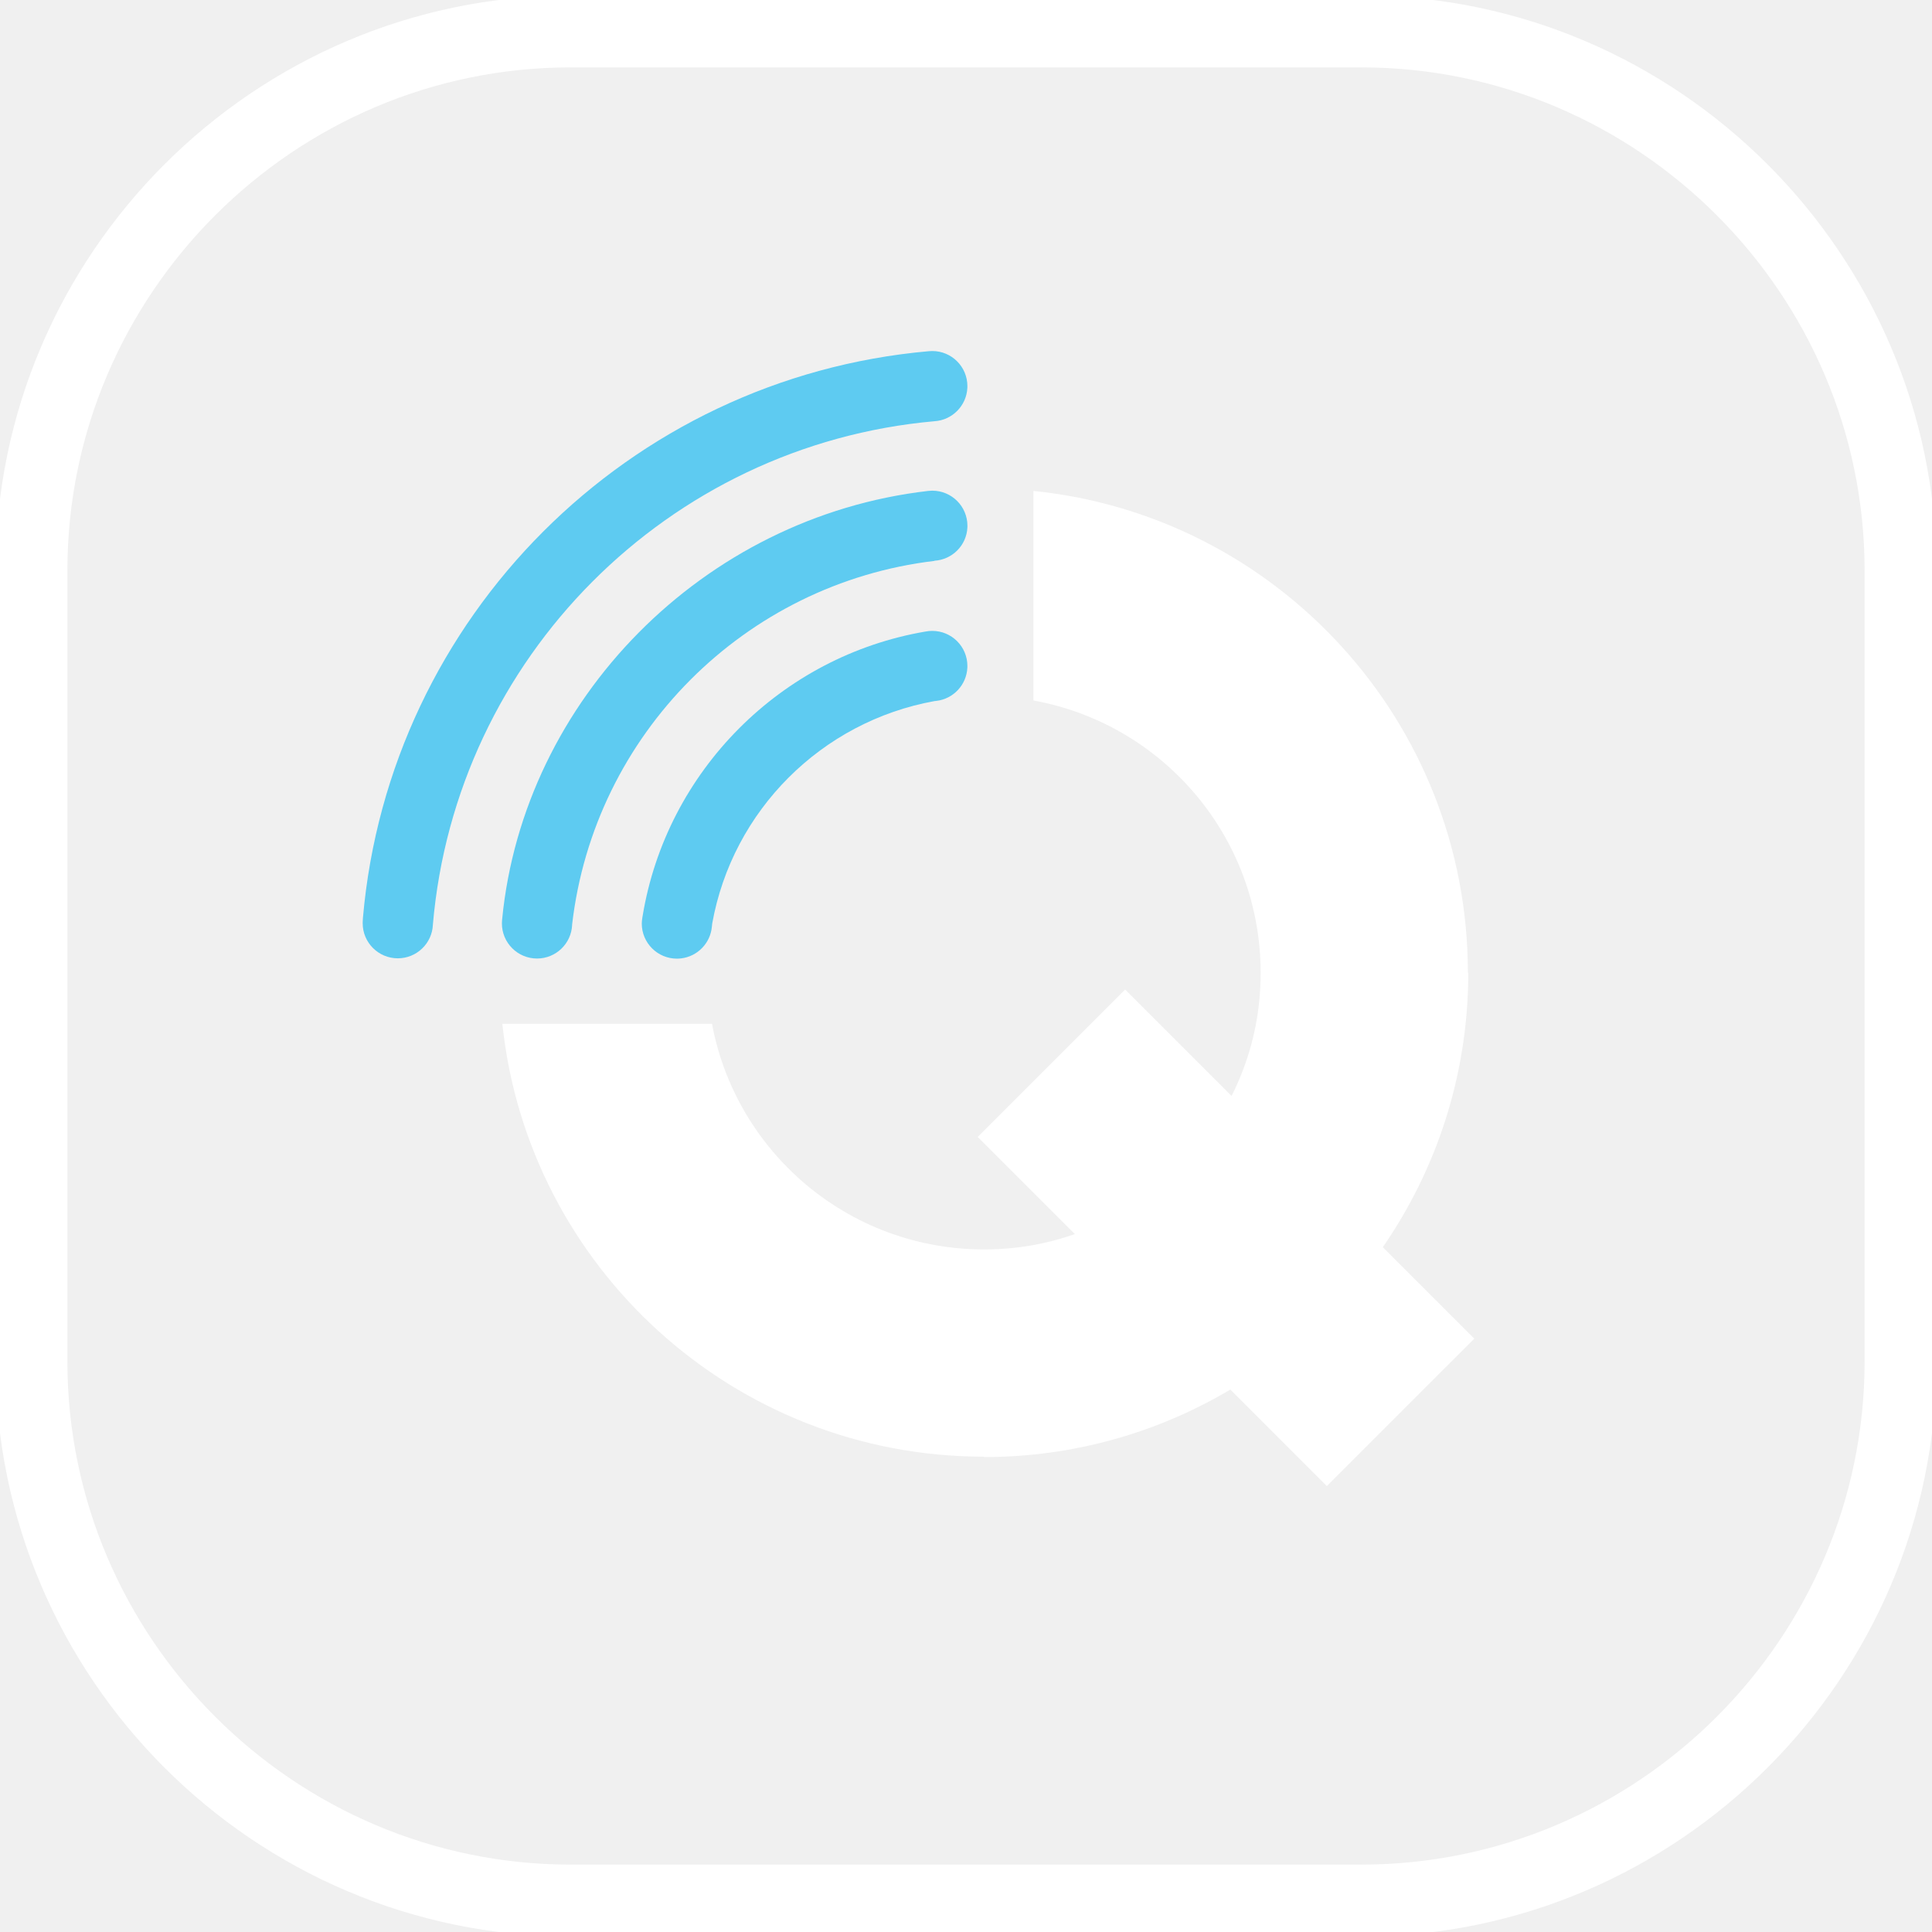
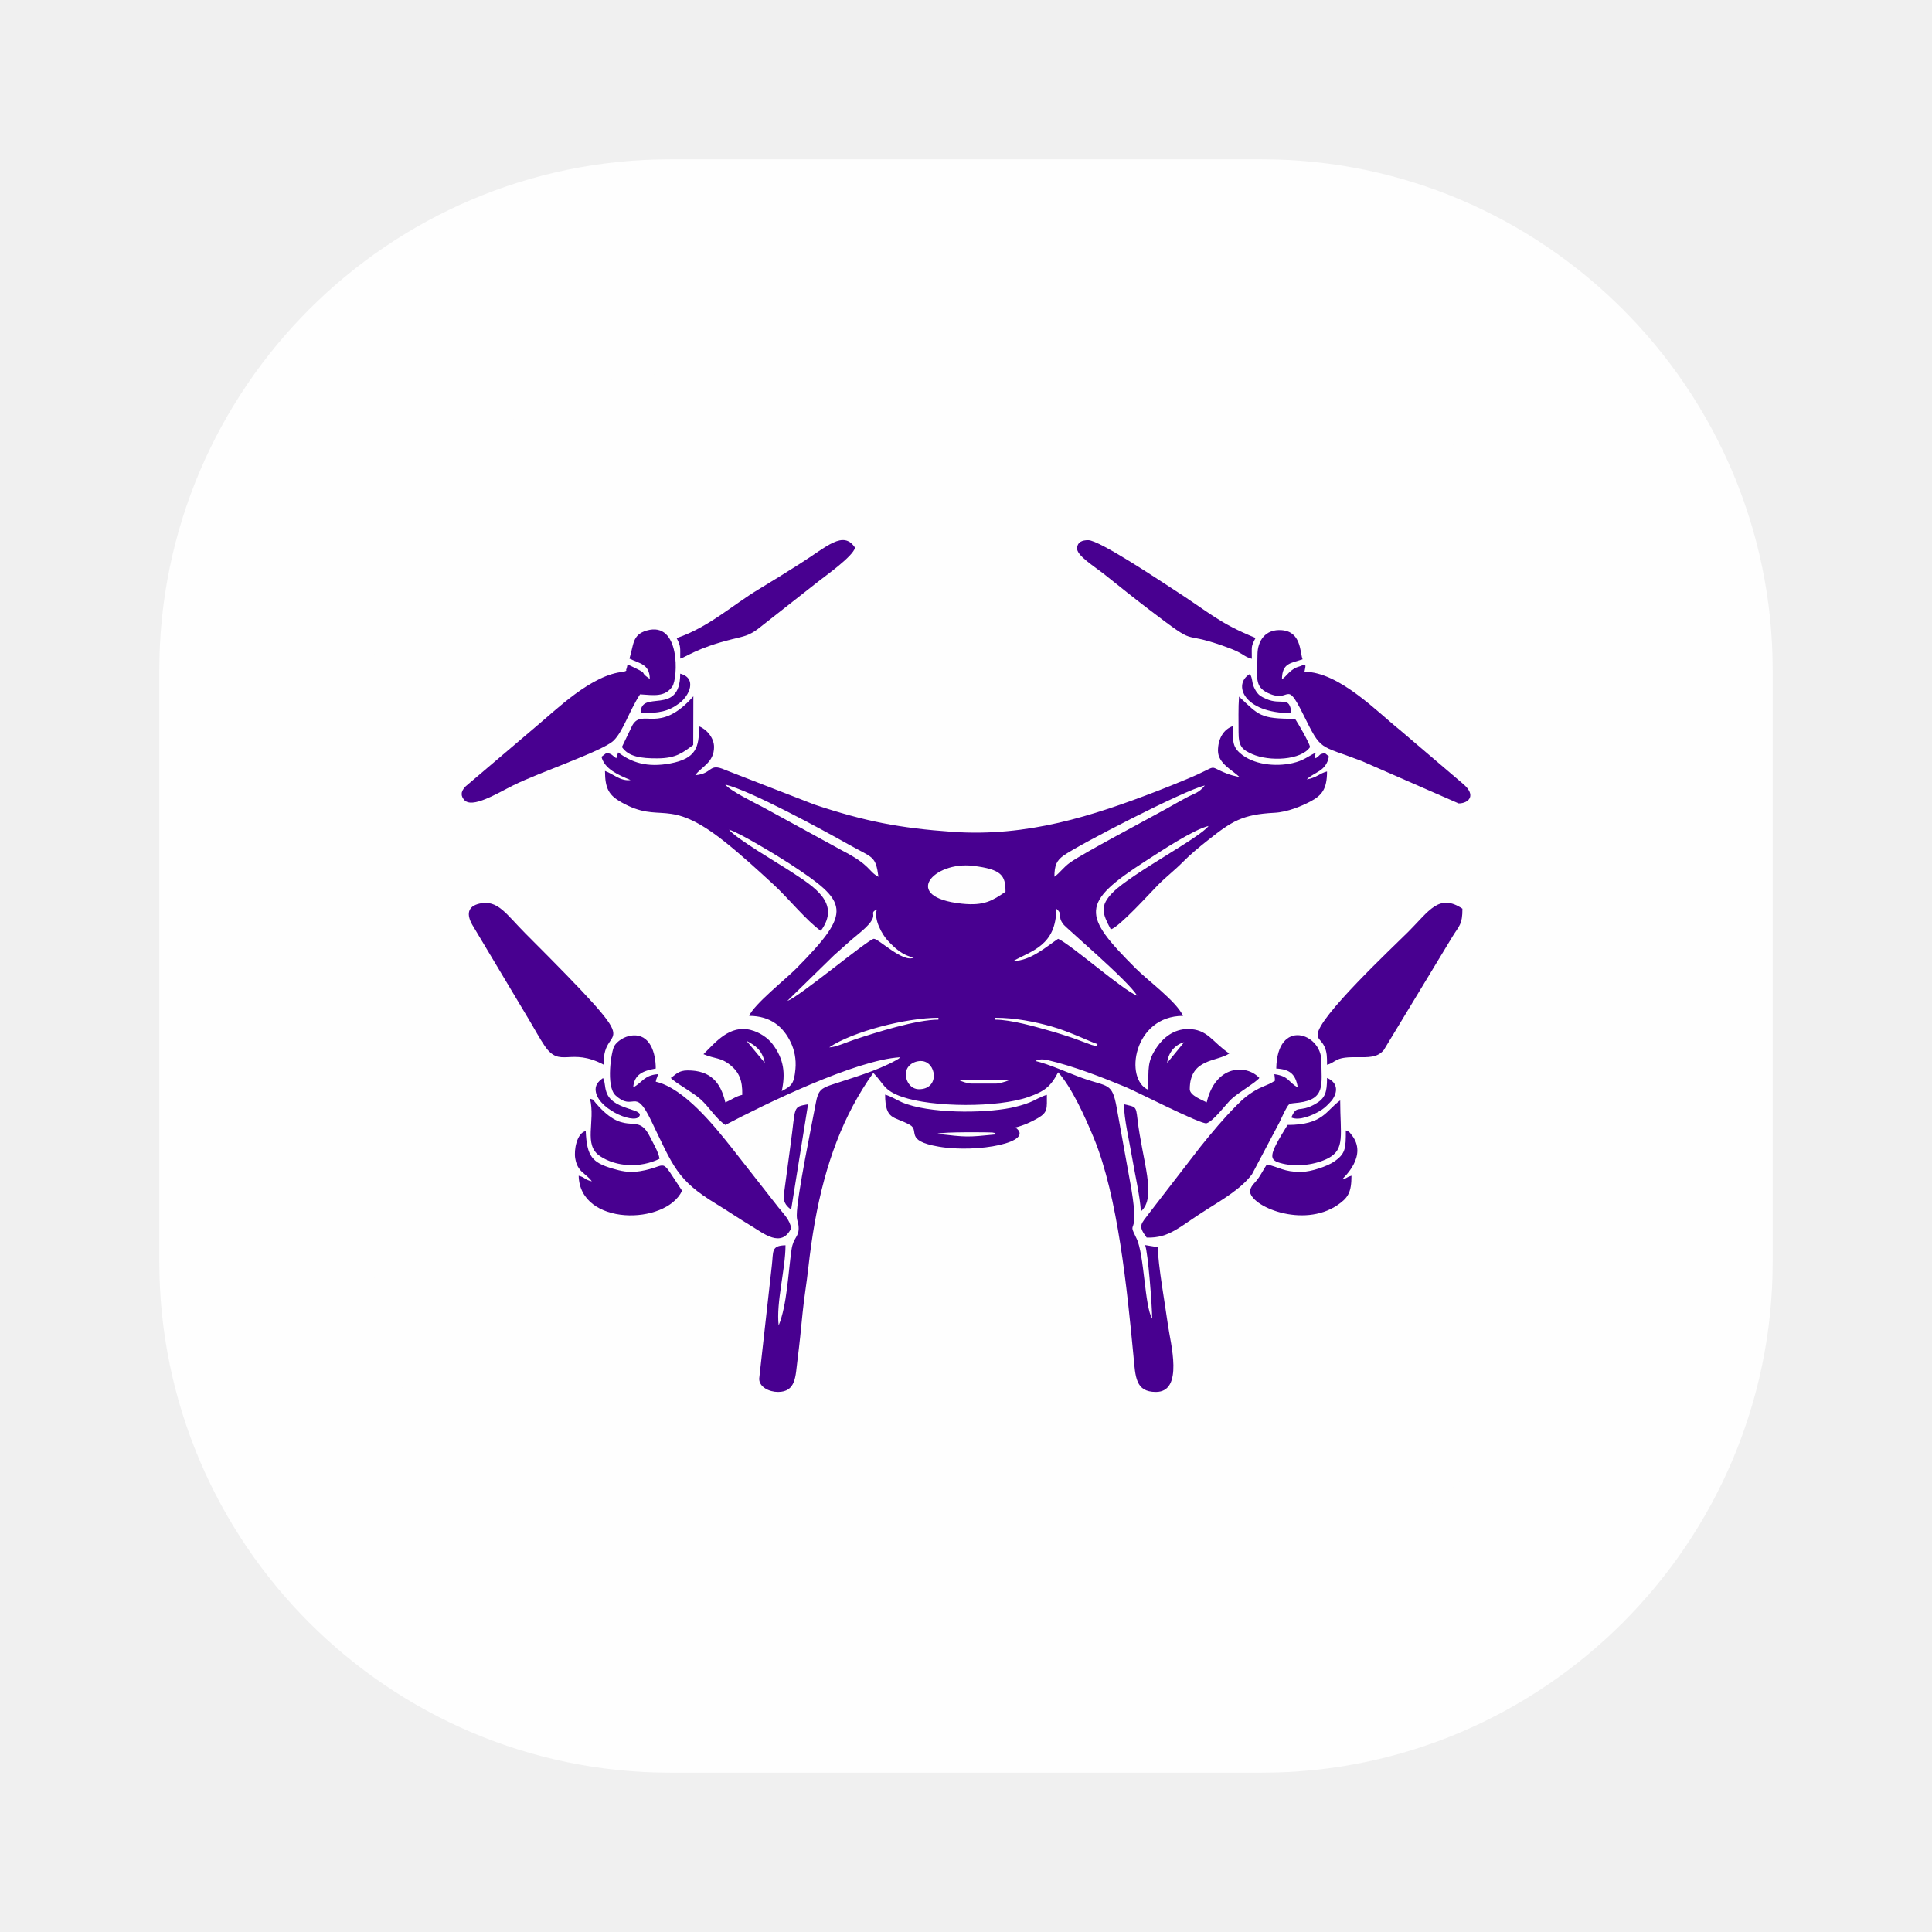
- <svg xmlns="http://www.w3.org/2000/svg" version="1.1" id="Layer_1" x="0px" y="0px" viewBox="0 0 215 215" style="enable-background:new 0 0 215 215;" xml:space="preserve">
-   <style type="text/css">
- 	.st0{fill:#FFFFFF;}
- 	.st1{fill:#5ECBF1;}
- 	.st2{fill:none;stroke:#FFFFFF;stroke-width:8;stroke-miterlimit:10;}
- </style>
-   <path class="st0" d="M164.063,148.971l-10.179-10.179c5.993-8.679,9.511-19.197,9.511-30.54h-0.044  c0-27.905-21.19-50.857-48.345-53.617v23.318c15.334,2.768,26.72,16.891,25.137,33.349c-0.364,3.787-1.443,7.384-3.088,10.66  l-11.846-11.846l-16.406,16.406l10.812,10.812c-2.239,0.785-4.59,1.32-7.02,1.557c-16.415,1.601-30.514-9.699-33.36-24.959H55.903  c2.84,27.071,25.752,48.171,53.597,48.171v0.044c10.015,0,19.385-2.745,27.417-7.511l10.74,10.74L164.063,148.971z" />
-   <path class="st1" d="M103.747,39.064c-0.129,0-0.377,0.018-0.385,0.019c-33.409,2.944-60.044,29.582-62.971,63.031  c-0.002,0.023-0.021,0.329-0.022,0.358c-0.001,0.021-0.009,0.19-0.009,0.264c0,2.159,1.75,3.909,3.909,3.909  c2.097,0,3.808-1.651,3.904-3.723c0,0-0.002-0.001-0.002-0.001c2.546-29.719,26.159-53.412,55.822-56.045l0,0  c1.981-0.125,3.565-1.728,3.658-3.717c0.003-0.062,0.004-0.123,0.004-0.186C107.656,40.814,105.906,39.064,103.747,39.064z" />
-   <path class="st1" d="M103.752,54.604c-0.14,0-0.278,0.01-0.414,0.024c-0.002,0-0.056,0.005-0.061,0.006  c-25.063,2.893-45.007,23.272-47.393,47.639c0,0-0.03,0.32-0.03,0.486c0,2.159,1.75,3.909,3.909,3.909  c2.097,0,3.808-1.651,3.904-3.723c0.001-0.021,0.001-0.042,0.001-0.063c2.451-21.156,19.198-37.949,40.325-40.463l0-0.019  c1.982-0.124,3.569-1.709,3.662-3.7c0.003-0.061,0.004-0.123,0.004-0.185C107.66,56.354,105.91,54.604,103.752,54.604z" />
-   <path class="st1" d="M103.747,70.208c-0.247,0-0.494,0.024-0.729,0.068C86.917,73.008,74.167,85.81,71.513,101.94  c-0.009,0.043-0.015,0.086-0.023,0.129c-0.042,0.236-0.071,0.562-0.071,0.704c0,2.159,1.75,3.909,3.909,3.909  c0.155,0,0.308-0.009,0.458-0.027c1.826-0.213,3.268-1.686,3.434-3.526c0.005-0.057,0.031-0.316,0.038-0.357  c2.255-12.578,12.164-22.477,24.735-24.752c0,0,0.142-0.013,0.212-0.022c1.882-0.22,3.356-1.777,3.446-3.697  c0.003-0.062,0.004-0.123,0.004-0.186C107.656,71.958,105.906,70.208,103.747,70.208z" />
-   <g>
-     <path class="st2" d="M211.5,151.5c0,33-27,60-60,60h-88c-33,0-60-27-60-60v-88c0-33,27-60,60-60h88c33,0,60,27,60,60V151.5z" />
+ <svg xmlns="http://www.w3.org/2000/svg" xml:space="preserve" width="19.05mm" height="19.05mm" version="1.1" style="shape-rendering:geometricPrecision; text-rendering:geometricPrecision; image-rendering:optimizeQuality; fill-rule:evenodd; clip-rule:evenodd" viewBox="0 0 1905 1905">
+   <defs>
+     <style type="text/css">
+    
+     .str0 {stroke:#FEFEFE;stroke-width:211.67;stroke-miterlimit:22.926}
+     .fil2 {fill:#480090}
+     .fil1 {fill:#FEFEFE;fill-rule:nonzero}
+     .fil0 {fill:#5ECBF1;fill-rule:nonzero}
+    
+   </style>
+   </defs>
+   <g id="Layer_x0020_1">
+     <path class="fil0" d="M927.62 498.74c-0.86,0 -2.5,0.12 -2.56,0.12 -221.52,19.52 -398.12,196.15 -417.53,417.93 -0.01,0.15 -0.14,2.18 -0.14,2.37 -0.01,0.14 -0.06,1.26 -0.06,1.75 0,14.32 11.6,25.92 25.92,25.92 13.9,0 25.25,-10.94 25.88,-24.68 0,0 -0.01,-0.01 -0.01,-0.01 16.88,-197.05 173.45,-354.14 370.13,-371.6l0 0c13.13,-0.83 23.63,-11.46 24.25,-24.65 0.02,-0.41 0.03,-0.81 0.03,-1.23 0,-14.32 -11.6,-25.92 -25.91,-25.92z" />
+     <path class="fil1 str0" d="M1642.07 1244.24c0,218.81 -179.02,397.83 -397.83,397.83l-583.48 0c-218.81,0 -397.83,-179.02 -397.83,-397.83l0 -583.48c0,-218.81 179.02,-397.83 397.83,-397.83l583.48 0c218.81,0 397.83,179.02 397.83,397.83l0 583.48z" />
+     <g id="_2186779511856">
+       <path class="fil2" d="M958.07 1068.43c-3.65,0 -10.08,-1.97 -12.73,-3.71l49.24 0.57c-2.53,1.14 -9.71,3.14 -12.4,3.14l-24.11 0zm-64.89 -9.27c0,-7.8 7.07,-12.98 14.84,-12.98 15.38,0 19.24,27.81 -1.86,27.81 -7.73,0 -12.98,-7.14 -12.98,-14.83zm257.71 -11.13c0.84,-10.02 7.76,-18.05 16.69,-20.39l-16.69 20.39zm-396.76 0l-18.05 -21.75c8.8,4.59 15.56,9.21 18.05,21.75zm227.14 -44.49c19.69,0 39.01,3.91 55.45,8.54 18.78,5.28 40.4,16.21 45.57,17.41 -1.55,0.96 1.79,2.95 -6.05,0.78l-17.81 -6.58c-7.52,-2.5 -14.54,-4.84 -23.93,-7.49 -13.1,-3.69 -37.39,-10.81 -53.23,-10.81l0 -1.85zm-163.61 29.17c23.06,-15.58 75.89,-29.17 107.66,-29.17l0 1.85c-21.64,0 -61.82,12.69 -82.89,19.7 -6.63,2.2 -19.14,7.74 -24.77,7.62zm181.65 -85.24c17.9,-9.95 42.2,-15.32 42.2,-51.47 7.35,6.43 0.47,6.63 6.89,15.31 2.76,3.73 64.73,56.29 72.83,70.47 -14.18,-5.48 -64.75,-50.06 -77.87,-56.11 -10.79,7.11 -27.33,22.05 -44.05,21.8zm-176.94 -5.54c8.69,-7.53 14.86,-13.57 23.71,-20.72 25.64,-20.73 8.13,-19.51 18.56,-24.47 -3.54,9.86 5.67,25.3 10.41,30.37 7.09,7.57 14.23,14.58 25.84,17.1 -10.16,5.52 -34.47,-18.54 -39.22,-18.54 -5.06,0 -75.07,58.45 -85.29,61.18l45.99 -44.92zm169.08 -62.61c-12.6,8.43 -20.58,14.1 -43,11.73 -60.52,-6.38 -27.71,-42.03 11.01,-37.31 28.3,3.46 31.99,9.45 31.99,25.58zm48.2 -14.84c0.08,-11.17 2.19,-15.9 8.91,-20.76 14.69,-10.6 120.14,-65 139.41,-69.21 -6.02,7.55 -9.65,7.39 -18.55,12.15 -6.24,3.35 -12.67,7.07 -19,10.61 -18.41,10.28 -82,43.79 -95.17,53.14 -6.91,4.91 -10.36,10.57 -15.6,14.07zm-173.46 0.08c-10.56,-5.69 -7.08,-11.19 -36.02,-26.05l-77.89 -42.62c-7.96,-4.14 -32.83,-16.45 -37.08,-22.25 24.48,5.7 95.3,44.24 122.27,59.43 23.25,13.1 25.82,10.36 28.72,31.49zm-256.67 -122.71l-1.86 5.83c-4.75,-3.22 -2.95,-3.44 -9.27,-5.56l-5.32 4.11c3.13,12.22 16.6,17.84 28.64,22.92 -9.99,1.33 -17.08,-6.08 -25.17,-8.98 0,17.65 4.11,24.09 16.02,30.82 39.59,22.38 44.89,-6.01 100.9,38.1 16.69,13.14 33.39,28.48 49.45,43.26 13.99,12.87 32.53,35.73 46.43,45.49 20.3,-27.56 -7.35,-43.79 -28.51,-57.81 -11.87,-7.87 -55.86,-33.62 -61.93,-41.9 9.19,2.18 50.23,27.27 59.43,33.3 58.36,38.3 63.01,46.62 6.88,103.46 -10.34,10.47 -41.78,35.41 -46.53,46.79 21.62,0 33.91,11.19 41.1,26.28 3.5,7.35 5.45,16.37 4.54,26.15 -1.34,14.48 -3.62,16.5 -13.5,21.73 3.77,-17.38 2.23,-31.48 -9.11,-46.42 -4.61,-6.07 -12.8,-11.66 -21.51,-13.85 -20.55,-5.18 -34.3,11.62 -46.56,23.89 11.54,4.86 17.09,2.98 26.66,10.88 8.28,6.83 11.93,14.65 11.58,29.21 -6.8,1.59 -9.57,4.42 -16.68,7.42 -4.67,-20.05 -14.86,-31.52 -37.08,-31.52 -9.17,0 -11.58,4.01 -16.69,7.42 4.53,4.96 21.22,13.79 29.16,20.86 8.97,7.99 15.06,19.1 24.61,25.49 38.26,-20.25 128.84,-64.3 172.42,-66.75 -1.94,1.69 -0.5,0.97 -4.33,3.09 -18.8,10.39 -42.72,17.15 -63.18,23.96 -10.5,3.49 -13.44,5.88 -15.61,17.7 -3.65,19.81 -18.85,92.79 -18.85,110.99 0,6.76 1.85,6.73 1.85,12.98 0,8.74 -5.31,9.16 -7.01,20.81 -3.42,23.44 -4.4,54.63 -12.72,74.94 -2.64,-22.53 6.76,-55.55 6.76,-79.07 -14.38,0.32 -11.81,6.06 -13.48,19.88l-12.48 111.76c0,8.12 9.86,12.98 18.54,12.98 17.79,0 17.22,-15.64 19.18,-30.96 2.09,-16.39 3.54,-31 5.07,-46.78 1.48,-15.13 3.94,-29.07 5.64,-44.46 1.6,-14.38 3.95,-31.42 6.47,-45.43 10.33,-57.49 27.95,-105.36 57.62,-146.99 10.62,10.81 9.9,17.21 28.27,23.59 30.41,10.54 94.57,10.83 124.6,0.23 16.02,-5.66 21.79,-10.01 29.4,-24.39 13.49,15.06 26.57,43.95 35.21,64.9 23.68,57.45 32.83,149.44 39.07,214.99 1.94,20.43 1.9,35.3 22.13,35.3 27.7,0 14.27,-48.32 11.9,-65.66 -2.62,-19.22 -9.99,-60.46 -10.05,-77.1l-12.52 -2.04c2.85,6.87 6.96,60.2 6.96,72.49 -7.49,-11.81 -7.7,-63.56 -15.47,-79.14 -10.19,-20.45 3.37,2.09 -5.03,-48.67l-14.47 -80.16c-4.54,-25.16 -8.49,-20.13 -33.77,-29.22 -14.37,-5.16 -32.9,-13.71 -46.21,-16.81 2.89,-2.12 8.1,-1.78 11.83,-0.92 25.48,5.9 53.93,17.01 77.35,26.73 10.24,4.25 74.49,37.16 79.42,35.57 6.99,-2.25 18.15,-17.76 24.56,-23.92 6.04,-5.81 24.55,-16.66 27.47,-20.77 -12.92,-13.82 -43.3,-12.88 -51.91,24.1 -4.42,-2.34 -16.69,-6.81 -16.69,-12.98 0,-30.58 26.79,-26.91 38.94,-35.23 -16.81,-11.27 -21.2,-24.1 -40.79,-24.1 -14.11,0 -24.37,8.76 -30.49,17.72 -9.66,14.15 -8.45,20.47 -8.45,42.27 -24.18,-10.33 -14.73,-72.97 34.16,-72.97 -6.58,-14.39 -34.5,-34.62 -46.68,-46.81 -52.82,-52.89 -54.82,-64.23 9.9,-105.97 13.88,-8.95 47.03,-30.97 61.95,-34.47 -8.54,11.65 -75.12,46.36 -94.16,65.27 -13.64,13.56 -10.45,21.19 -2.25,36.7 8.42,-2.25 38.68,-35.85 46.81,-44.04 7.79,-7.85 16.22,-14.26 24.11,-22.25 7.81,-7.89 15.71,-14.4 24.78,-21.59 23.4,-18.57 33.85,-25.48 65.65,-27.1 12.91,-0.65 27.01,-6.68 35.26,-11.02 11.36,-5.98 16.61,-12.12 16.61,-29.74 -7.78,1.97 -9.46,5.9 -19.99,7.86 7.54,-7.57 19.15,-7.64 21.84,-22.69l-4.08 -3.34c-6.41,1.44 -3.51,1.58 -8.9,5.19 -1.46,-2.95 -1.9,3.41 0,-5.56 -8.21,3.95 -11.8,7.83 -23.04,10.36 -16.6,3.74 -38.62,1.6 -51.61,-9.88 -8,-7.08 -6.92,-13.01 -6.92,-26.68 -9.34,3.05 -14.84,12.52 -14.84,24.34 0,12.68 14.64,19.3 21.3,25.96 -4.84,-1.01 -8.46,-1.9 -12.4,-3.43 -21.26,-8.21 -5.1,-8.8 -40.13,5.65 -10.99,4.53 -18.82,7.76 -29.05,11.7 -63.29,24.38 -127.46,45.25 -201.35,40.08 -52.23,-3.65 -86.85,-10.41 -136.29,-26.89l-88.24 -34.28c-16.35,-7.16 -11.58,3.85 -29.26,5.32 5.88,-8.28 18.54,-12.42 18.54,-27.81 0,-8.95 -7.23,-17.54 -14.83,-20.4 0.18,20.78 -2.89,31.83 -28.37,36.6 -22.75,4.25 -38.2,-0.87 -51.35,-10.91z" />
+       <path class="fil2" d="M780.09 1211.19c-1.09,-8.28 -7.7,-14.55 -12.62,-20.75l-46.41 -59.21c-16.2,-20.27 -46.13,-58.13 -74.46,-64.66 0.42,-2.7 1.09,-3.57 1.24,-4.16 1.14,-4.34 1.59,0.12 0.61,-3.25 -13.45,1.12 -15.07,8.26 -24.1,13.02 1.04,-12.62 9.33,-16.34 22.25,-18.58 0,-15.6 -5.75,-34.44 -23.41,-32.58 -7.79,0.82 -14.67,5.72 -17.45,10.29 -2.92,4.8 -8.64,39.94 1.29,48.87 18.36,16.53 18.61,-9.22 34.84,24.4 22.13,45.84 25.67,59.03 64.17,82.4 11.92,7.24 22.85,14.77 35.28,22.2 11.07,6.62 29.22,21.84 38.77,2.01z" />
+       <path class="fil2" d="M1258.43 1053.6c13.3,0.74 19.03,5.37 21.21,18.54 -9.52,-4.96 -8.27,-10.93 -23.07,-12.98 -0.1,0.24 0.07,0.45 0.08,0.79l0.36 3.43c-0.51,3.14 3.81,-0.22 -3,4.09 -2.76,1.75 -9.28,3.96 -12.91,5.89 -9.83,5.21 -15.07,9.76 -22.08,16.85 -13.21,13.35 -23.16,25.41 -35.41,40.57l-50.06 64.86c-8.53,11.54 -11.99,12.55 -2.88,24.65 22.67,0.63 31.82,-10.49 59.11,-27.66 15.64,-9.84 34.37,-20.73 44.79,-34.91l26.95 -50.98c2.26,-4.53 4,-8.84 6.06,-12.5 4.05,-7.2 2.98,-5.78 13.12,-7.04 26.68,-3.29 22.22,-18.39 22.22,-41.02 0,-27.65 -43.65,-42.58 -44.49,7.42z" />
+       <path class="fil2" d="M620.64 649.42c10.15,4.93 19.93,5.37 20.07,20.07 -13.31,-9.24 3.12,-2.55 -21.92,-14.39l-0.84 3.83c-1.9,3.83 2.11,1.17 -2.87,3.46 -31.75,2.53 -66.73,37.55 -87.75,55l-68.22 57.98c-5.81,5.88 -4.07,10.06 -1.62,13.1 7.59,9.43 32.57,-6.15 48.82,-14.22 26.26,-13.05 88.27,-33.79 98.76,-44.04 9.41,-9.19 15.13,-28.81 26.04,-45.57 13.29,0.8 24.46,3.01 31.82,-7.76 5.6,-8.2 8.14,-64.86 -25.32,-55.15 -14.45,4.2 -12.64,14.18 -16.97,27.69z" />
+       <path class="fil2" d="M1239.89 645.71c0,21.81 -3.6,31.17 10.56,37.73 22.62,10.48 16.84,-14.84 34.56,20.97 18.33,37.02 14.9,29.55 57.81,46.05l95.45 41.72c9.67,0 17.96,-7.7 4.44,-19.19l-62.1 -52.97c-21.86,-17.36 -60.22,-57.63 -94.37,-57.63 1.53,-7.85 1.25,-5.08 -0.37,-7.33 -4.99,3.1 -6.54,1.54 -12.22,5.9 -4.35,3.34 -5.18,5.72 -9.62,8.81 0.23,-15.99 8.42,-15.68 20.35,-19.66 -2.65,-6.72 -1.16,-27.21 -20.46,-28.75 -16.26,-1.3 -24.03,10.44 -24.03,24.35z" />
+       <path class="fil2" d="M595.42 1049.89c-2.39,-46.49 51.89,-0.22 -77.21,-129.32 -18.95,-18.95 -27.27,-33.67 -45.25,-29.63 -12.28,2.76 -12.89,10.99 -7.31,20.9l56.9 95.2c4.66,7.78 9.76,17.27 14.61,24.35 15.34,22.39 25.01,0.8 58.26,18.5z" />
+       <path class="fil2" d="M1299.22 1020.22c0,4.71 3.94,5.65 6.74,11.79 2.57,5.63 2.53,10.25 2.53,17.88 9.31,-2.49 7.06,-7.67 27.75,-7.47 13.54,0.12 21.74,0.53 28.2,-7.06l67.82 -112.02c6.53,-10.58 9.8,-11.74 9.72,-27.34 -23.14,-15.49 -32.91,2.32 -53.31,22.71 -15.24,15.25 -89.45,84.54 -89.45,101.51z" />
+       <path class="fil2" d="M1234.33 649.62c0,-12.87 -0.94,-11.82 3.7,-20.6 -36.33,-14.77 -45,-24.72 -81.53,-48.23 -13,-8.35 -72.33,-48.18 -83.48,-48.18 -5.9,0 -10.54,1.7 -11.03,7.68 -0.61,7.46 16.37,17.55 28.27,27.05 14.85,11.85 27.83,22.31 42.49,33.47 51.87,39.5 27.79,19.69 74.65,36.52 4.17,1.49 9.11,3.33 13.21,5.38 6.21,3.12 6.93,4.95 13.72,6.91z" />
+       <path class="fil2" d="M667.16 629.19c4.25,8.16 3.54,8.95 3.54,20.23 5.49,-1.39 16.7,-10.61 51.21,-19.15 11.9,-2.95 16.07,-3.3 25.33,-10.06l59.15 -46.49c8.01,-6.33 34.59,-25.02 36.73,-33.69 -11.69,-17.47 -27.36,-1.28 -54.56,15.92 -14.15,8.95 -26.69,16.83 -40.02,24.82 -26.52,15.89 -49.55,37.61 -81.38,48.42z" />
+       <path class="fil2" d="M982.5 1118.49c-29.64,2.92 -28.91,2.81 -58.55,-0.53 5.19,-2.11 53.23,-1.53 54.45,-1.3 4.31,0.82 1.68,0.29 4.1,1.83zm18.71 -6.76c8.31,-2.06 15.87,-5.55 22.37,-9.37 9.7,-5.7 8.66,-9.36 8.66,-22.81 -5.77,1.53 -11.48,5.23 -16.78,7.36 -5.47,2.2 -12.62,4.23 -18.63,5.44 -27.68,5.61 -81.27,5.65 -107.33,-5.4 -5.59,-2.37 -10.36,-5.77 -16.75,-7.64 0.2,25.51 8.55,21.08 24.33,29.8 10.4,5.75 -6.08,15.56 28.5,21.51 38.46,6.62 95.8,-4.62 75.63,-18.89z" />
+       <path class="fil2" d="M1282.53 1155.57c-16.51,0 -21.15,-4.7 -33.37,-7.42 -2.89,4.31 -4.76,8.07 -7.75,12.64 -3.97,6.07 -7.26,7.05 -8.96,13.32 -0.06,15.31 52.29,37.39 86.42,14.08 10.35,-7.07 13.72,-12.43 13.72,-28.91 -6.16,1.89 -3.02,2.08 -9.27,3.7 1.01,-1.5 26.35,-23.43 9.07,-44.32 -2.46,-2.98 -1.37,-2.51 -5.36,-4.05 0,17.96 -0.22,23.05 -11.86,30.95 -6.17,4.19 -22.23,10.01 -32.64,10.01z" />
+       <path class="fil2" d="M583.56 1164.84c-8.12,-1.92 -5.95,-3.7 -12.98,-5.56 1.05,49.72 85.87,49 101.97,14.83 -23.64,-35.4 -11.78,-24.14 -41.57,-19.28 -11.15,1.83 -19.27,-0.31 -27.3,-2.69 -19.64,-5.84 -25.07,-11.85 -26.13,-36.91 -8.93,2.12 -11.74,18.87 -10.37,26.93 2.39,14.03 10.36,14.29 16.38,22.68z" />
+       <path class="fil2" d="M1291.8 736.56c-1.34,-5.37 -11.94,-23.49 -14.83,-27.81 -34.8,0 -35.39,-3.36 -55.25,-21.88 -0.86,11.12 -0.43,23.66 -0.47,34.96 -0.04,13.93 3.24,17.24 13.44,21.73 16.99,7.5 48.31,6.15 57.11,-7z" />
+       <path class="fil2" d="M613.23 736.56c6.4,9.55 18.75,11.34 35.28,11.21 18.28,-0.13 24.59,-5.6 35.04,-13.19l0.12 -48c-33.78,38.2 -50.31,11.21 -60.18,28.66l-10.26 21.32z" />
+       <path class="fil2" d="M1269.55 1109.22c-19.16,30.91 -19.19,34.73 -4.79,38.15 14.53,3.46 32.78,1.05 44.96,-5.38 16.83,-8.9 11.75,-23.19 11.75,-57 -13.91,9.81 -16.63,24.23 -51.92,24.23z" />
+       <path class="fil2" d="M650.31 1142.59c-0.97,-6.66 -6.44,-15.69 -9.56,-21.92 -12.37,-24.71 -22.22,0.62 -50.23,-29.54 -8.15,-8.76 -3.21,-5.85 -8.77,-7.83 5.58,22.85 -6.98,45.44 9.94,56.72 15.93,10.63 39.7,11.89 58.62,2.57z" />
+       <path class="fil2" d="M1124.94 1194.5c16.06,-14.02 1.41,-49.81 -3.38,-91.16 -1.5,-12.9 -1.64,-11.8 -13.31,-14.52 0,14.38 5.49,37.23 8.11,53.01 2.38,14.27 7.91,38.66 8.58,52.67z" />
+       <path class="fil2" d="M772.67 1179.67c0,6.82 3.75,10.38 7.42,12.98l16.68 -103.83c-15.75,2.82 -11.94,1.79 -17.31,40.23l-6.79 50.62z" />
+       <path class="fil2" d="M631.77 703.18c18.17,0 27.21,-1.57 38.27,-9.93 9.72,-7.35 17.58,-24.48 0.66,-29 0,42.77 -39.48,14.7 -38.93,38.93z" />
+       <path class="fil2" d="M1273.26 703.18c-1.49,-17.94 -9.75,-7.26 -24.84,-14.08 -5.52,-2.5 -7.92,-3.82 -10.99,-9.44 -3.58,-6.57 -1.9,-10.1 -4.96,-15.13 -17.11,9.75 -6.86,38.65 40.79,38.65z" />
+       <path class="fil2" d="M587.27 1073.99c0,18.61 36.71,34.21 42.64,27.27 6.84,-7.99 -23.54,-6.26 -31.04,-22.18 -3.13,-6.65 -1.51,-10.08 -4.26,-16.14 -3.1,2.16 -7.34,5.74 -7.34,11.05z" />
+       <path class="fil2" d="M1273.26 1101.88c7.79,3.51 20.58,-2.09 27.43,-6.03 4.42,-2.54 6.72,-4.67 10.21,-8.34 2.09,-2.2 2.49,-2.4 4.07,-5.2 5.22,-9.19 1.32,-16.21 -6.48,-19.44 0,14.46 -1.9,20.15 -11.46,25.61 -16.5,9.44 -18.01,-0.17 -23.77,13.4z" />
+     </g>
  </g>
</svg>
